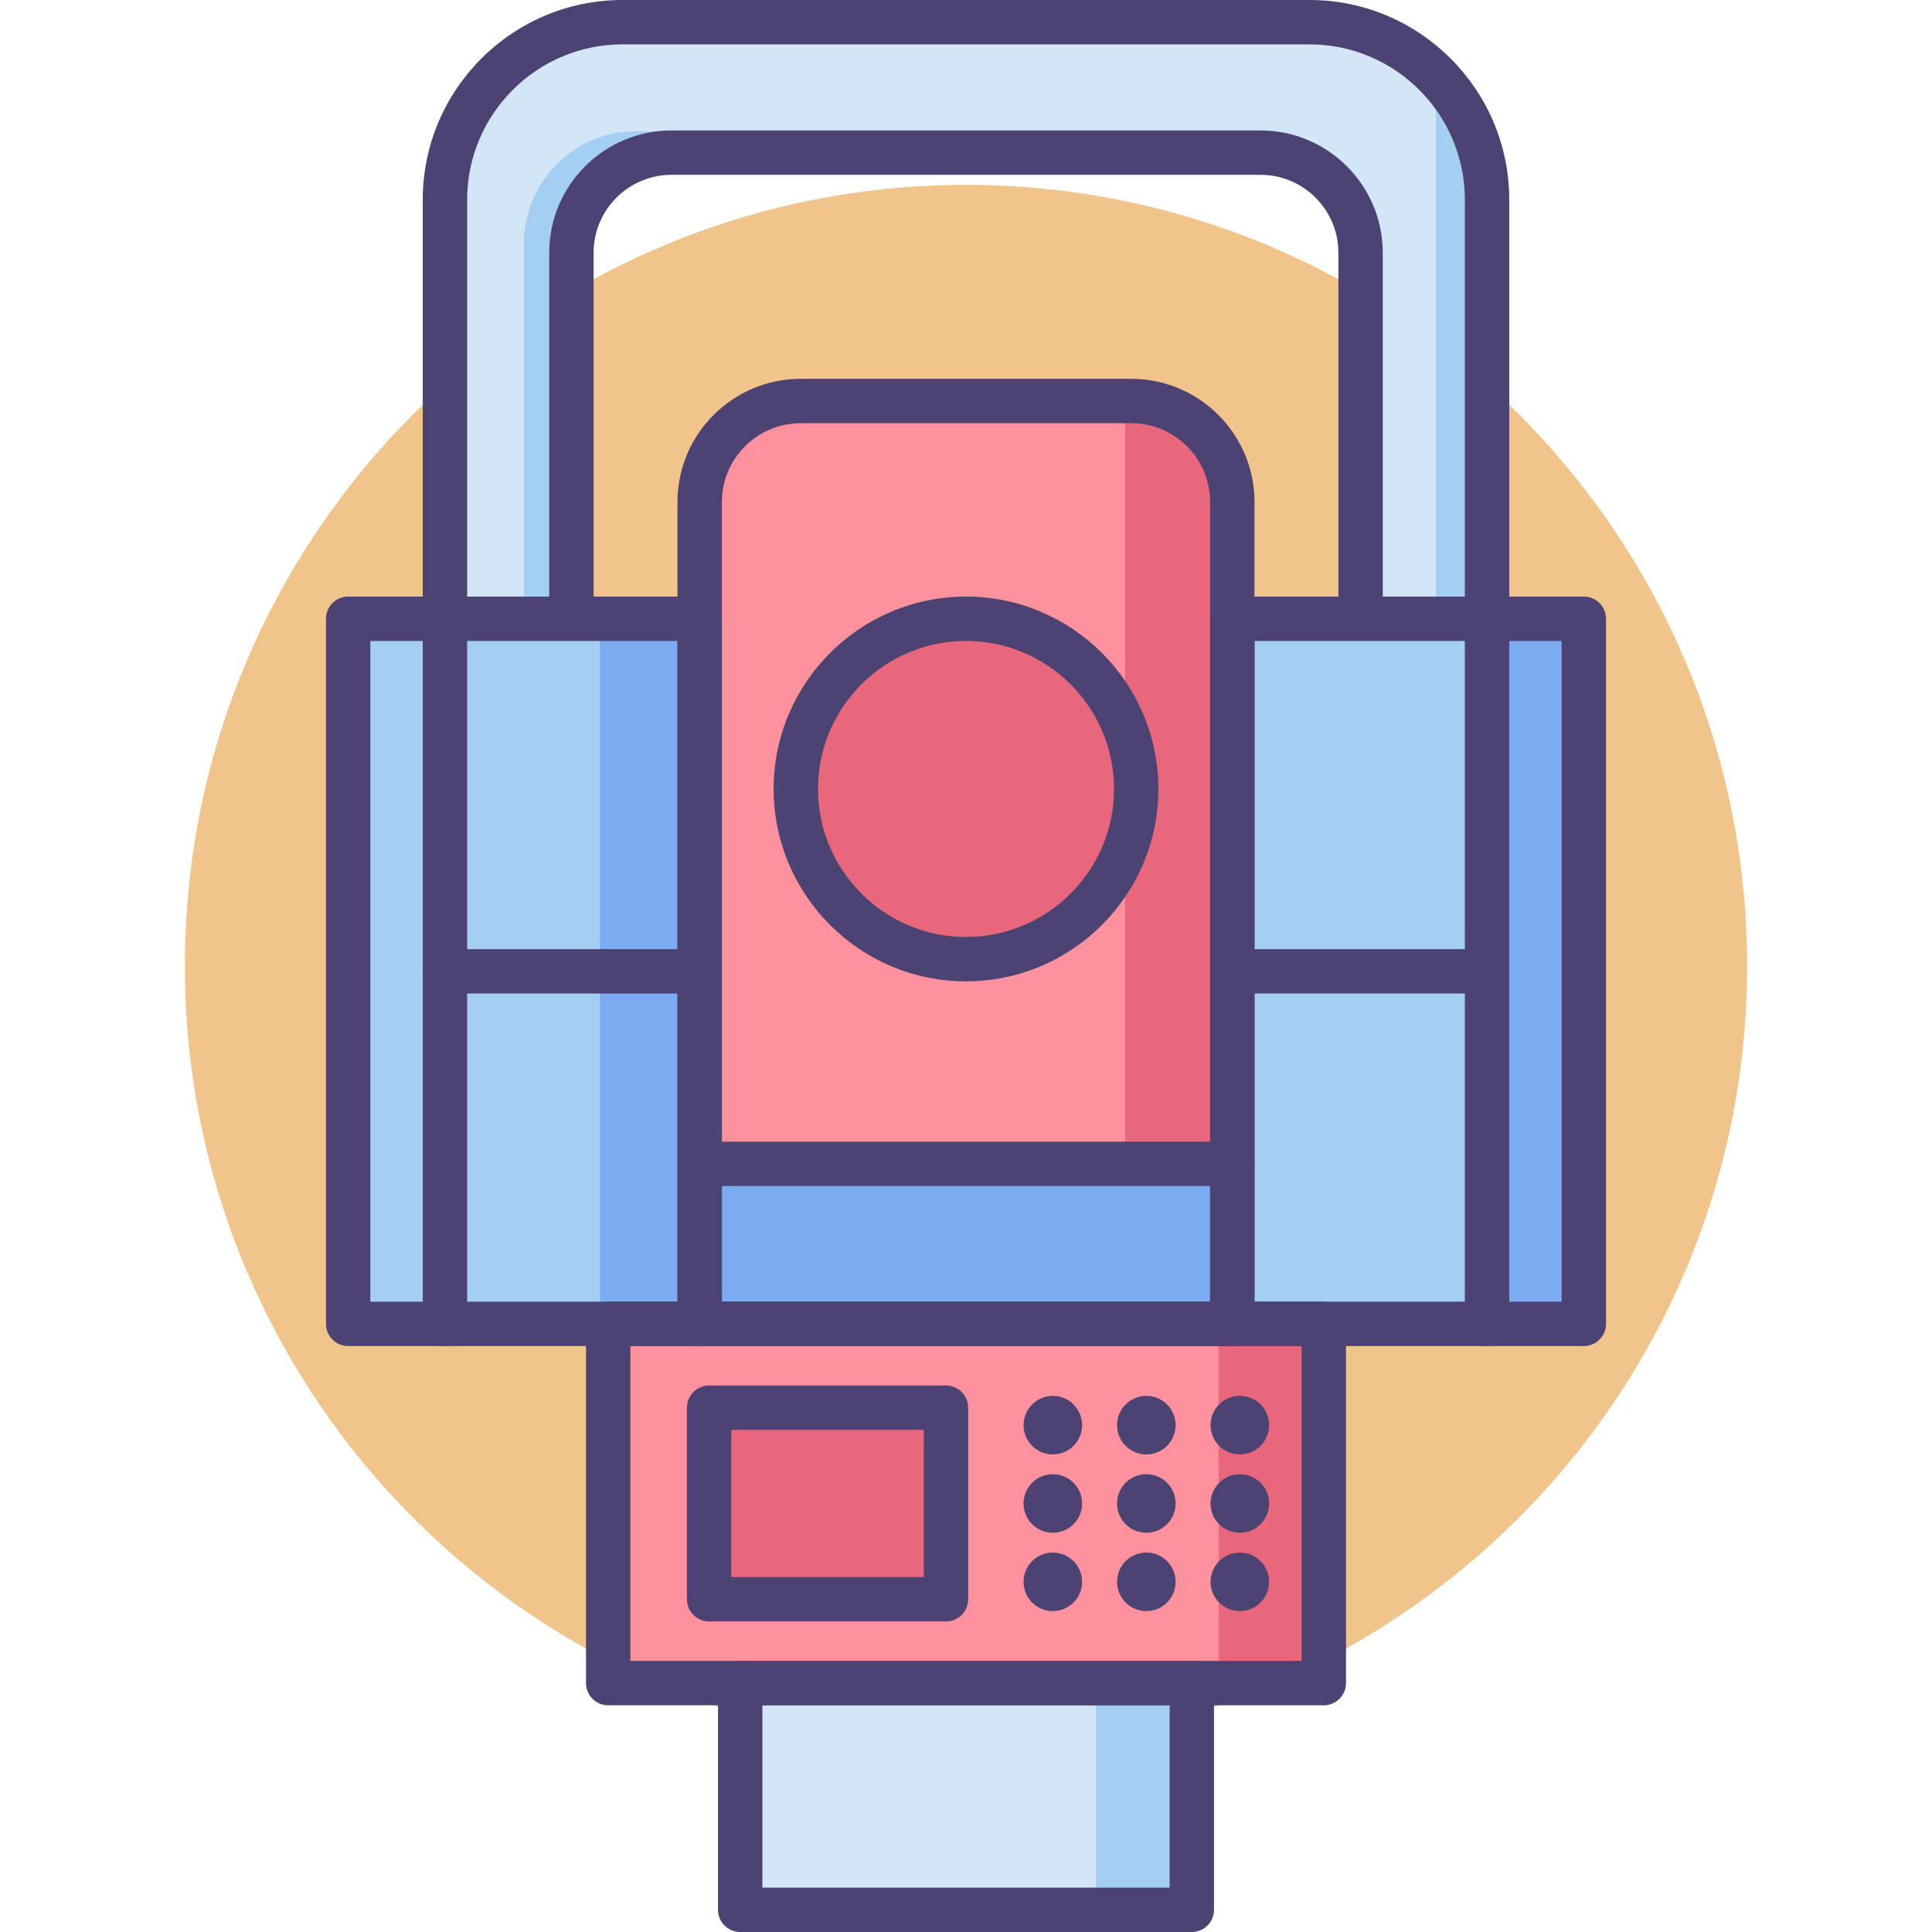
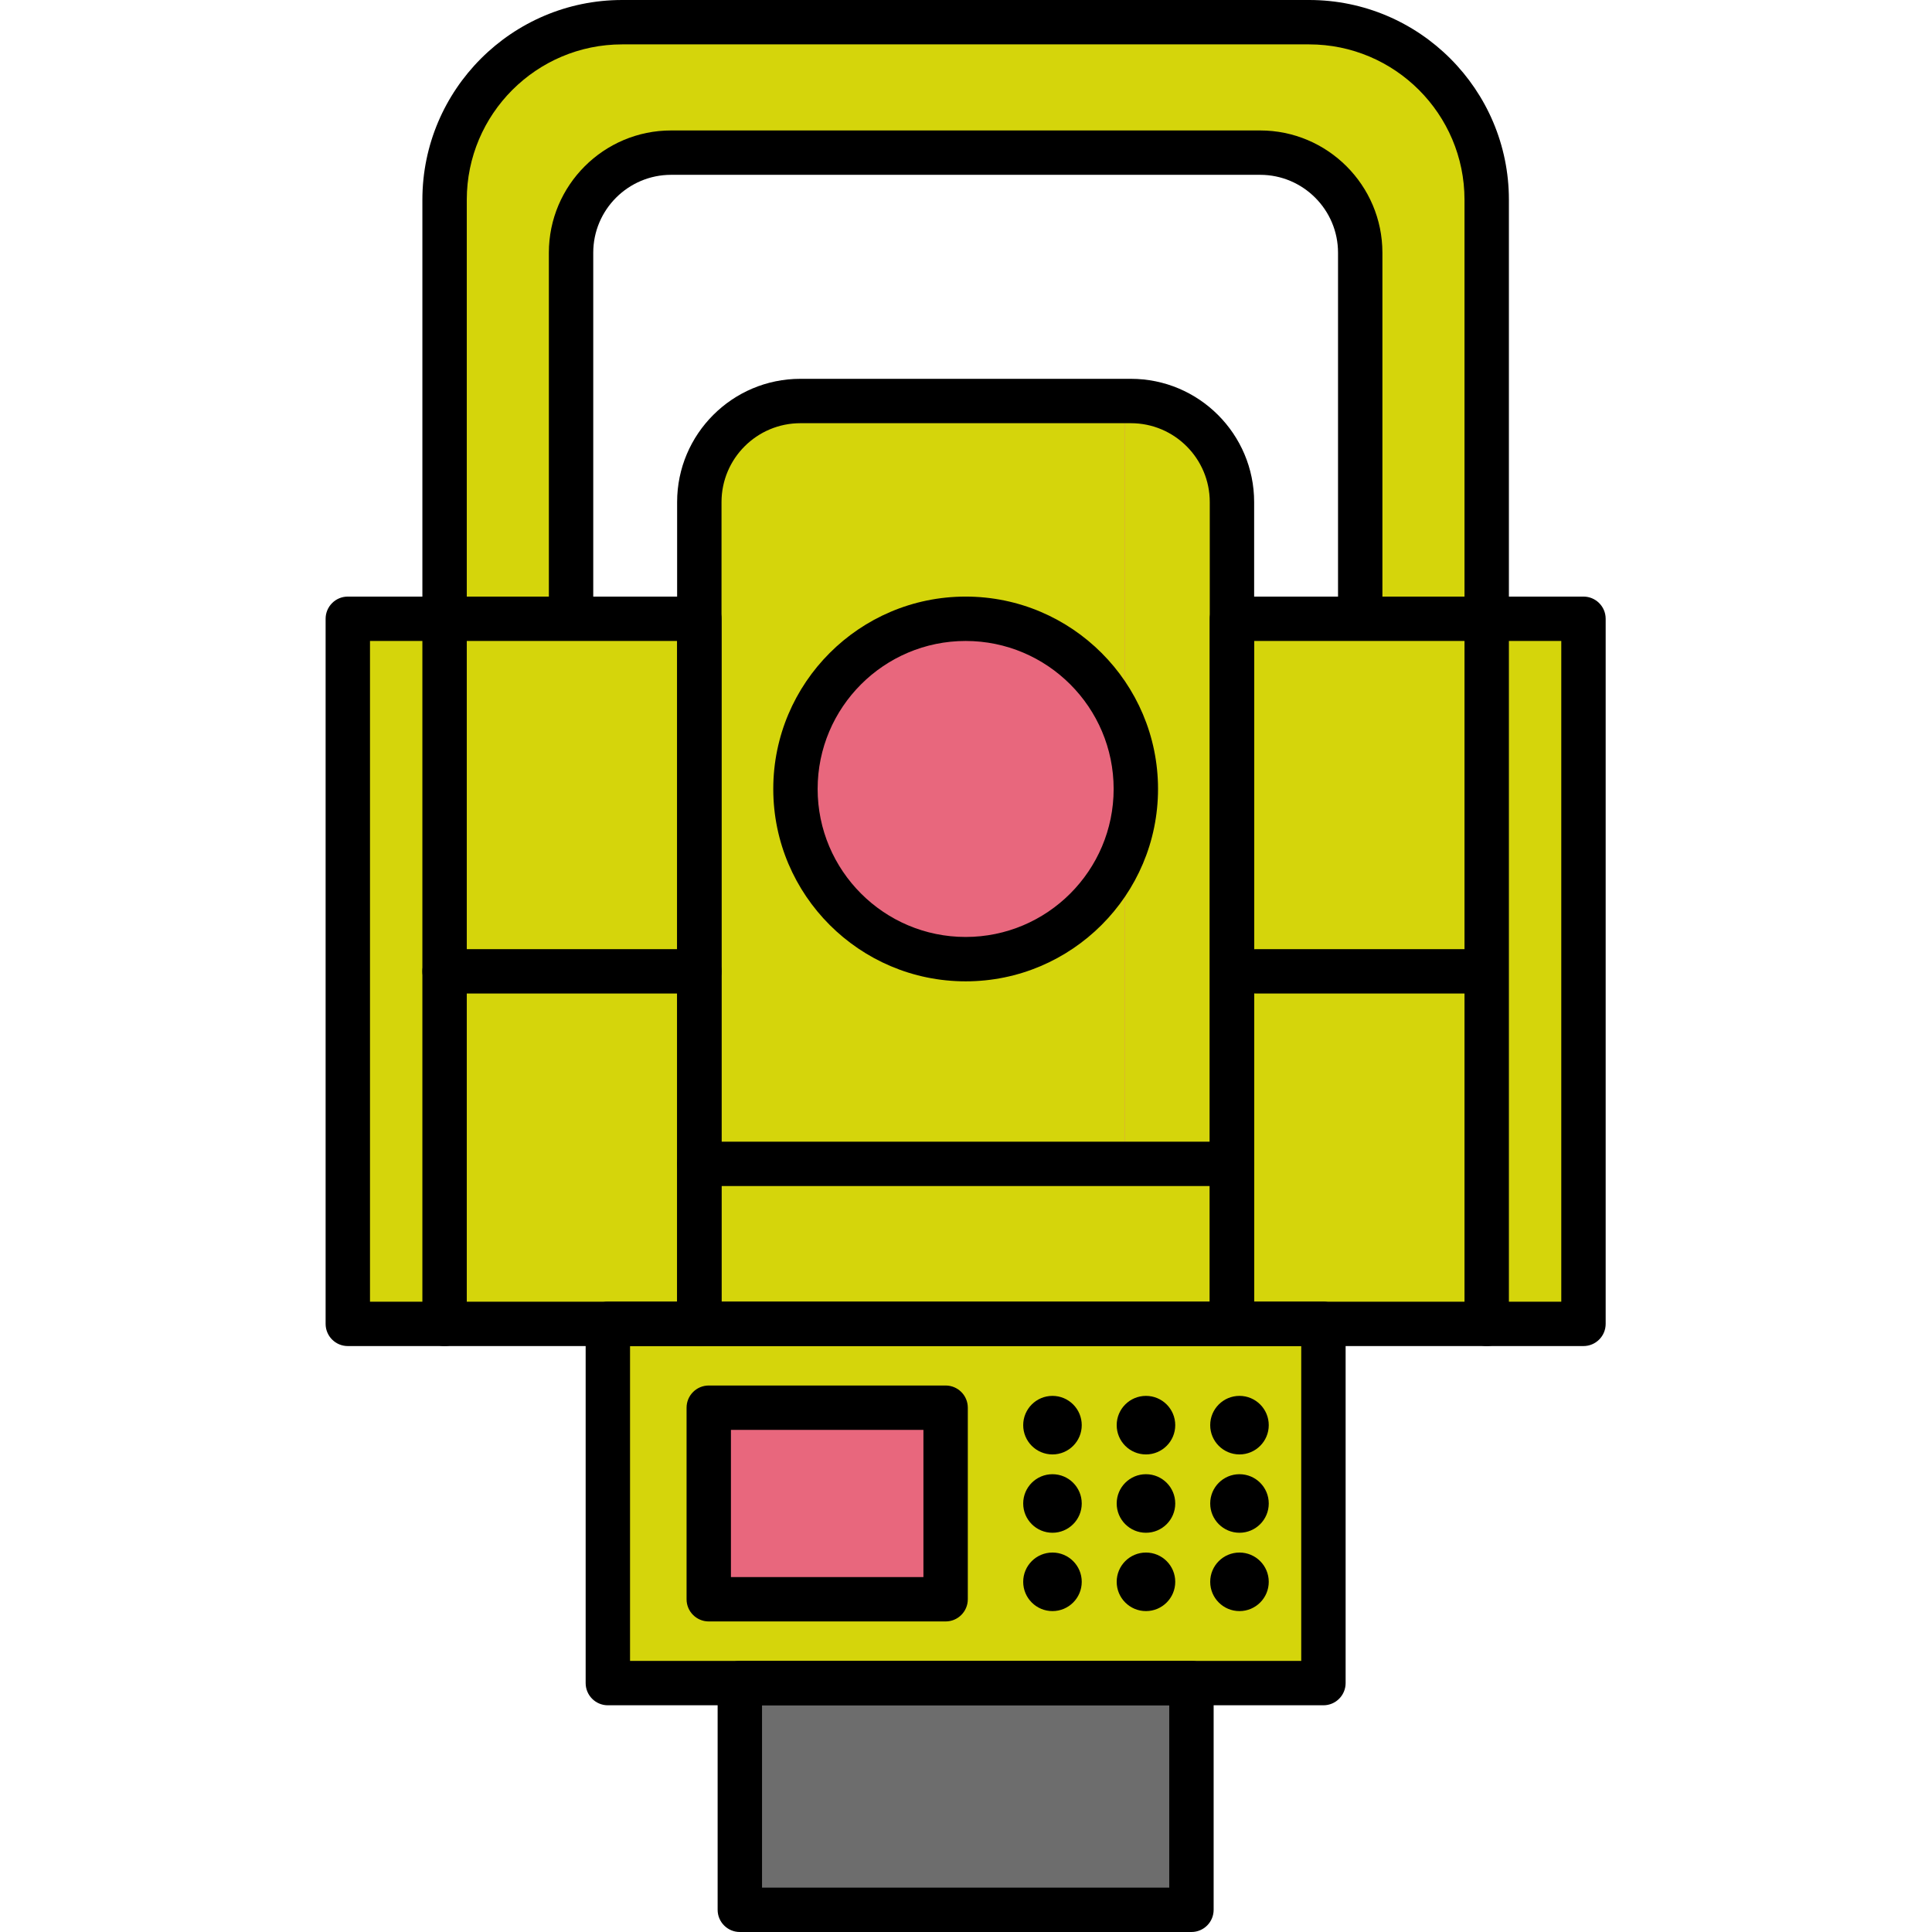
- <svg xmlns="http://www.w3.org/2000/svg" height="512pt" viewBox="-49 0 512 512" width="512pt">
-   <path d="m414 256c0 114.324-92.676 207-207 207s-207-92.676-207-207 92.676-207 207-207 207 92.676 207 207zm0 0" fill="#f0c48a" />
-   <path d="m68.914 188.09v-142.75s4.391-39.457 39.391-39.457h189.727s47.055 3.316 47.055 47.055v156.148h-33.516v-142.109s-2.227-26.527-26.527-26.527-156.082 0-156.082 0-26.527 1.75-26.527 26.527v128.145zm0 0" fill="#d3e6f8" />
-   <path d="m89.844 64.539v93.734h9.133v-92.18l29.98-31.324h-9.348c-16.438 0-29.766 13.328-29.766 29.77zm0 0" fill="#a4cff2" />
-   <path d="m331.496 27.082h9.133v131.191h-9.133zm0 0" fill="#a4cff2" />
-   <path d="m43.27 163.98h93.152v186.859h-93.152zm0 0" fill="#a4cff2" />
-   <path d="m277.578 163.98h93.156v186.859h-93.156zm0 0" fill="#a4cff2" />
-   <path d="m277.578 350.84h-141.156v-217.793c0-14.789 11.988-26.777 26.777-26.777h87.605c14.785 0 26.773 11.988 26.773 26.777zm0 0" fill="#fd919e" />
-   <path d="m112.184 350.84h189.633v95.195h-189.633zm0 0" fill="#fd919e" />
-   <path d="m273.941 354.613h26.773v88.238h-26.773zm0 0" fill="#e8677d" />
-   <path d="m275.934 308.438h-26.773v-200.957c14.785 0 26.773 11.988 26.773 26.777zm0 0" fill="#e8677d" />
-   <path d="m343.859 163.98h26.777v186.859h-26.777zm0 0" fill="#7babf1" />
-   <path d="m109.984 163.98h26.777v186.859h-26.777zm0 0" fill="#7babf1" />
-   <path d="m147.16 446.035h119.684v60.082h-119.684zm0 0" fill="#d3e6f8" />
-   <path d="m241.402 446.035h26.773v61.652h-26.773zm0 0" fill="#a4cff2" />
-   <path d="m138.922 373.059h62.773v50.762h-62.773zm0 0" fill="#e8677d" />
-   <path d="m252.102 209.082c0 24.91-20.191 45.102-45.102 45.102s-45.102-20.191-45.102-45.102c0-24.906 20.191-45.102 45.102-45.102s45.102 20.195 45.102 45.102zm0 0" fill="#e8677d" />
-   <path d="m136.422 308.438h141.156v38.363h-141.156zm0 0" fill="#7babf1" />
-   <g fill="#4c4372">
-     <path d="m136.422 356.719h-93.152c-3.25 0-5.883-2.633-5.883-5.879v-186.859c0-3.246 2.633-5.879 5.883-5.879h93.152c3.246 0 5.883 2.633 5.883 5.879v186.859c0 3.246-2.633 5.879-5.883 5.879zm-87.273-11.758h81.395v-175.098h-81.395zm0 0" />
-     <path d="m277.578 356.719h-141.156c-3.246 0-5.883-2.633-5.883-5.879v-217.793c0-18.008 14.652-32.656 32.656-32.656h87.605c18.008 0 32.656 14.648 32.656 32.656v217.793c0 3.246-2.633 5.879-5.879 5.879zm-135.273-11.758h129.391v-211.914c0-11.523-9.371-20.895-20.891-20.895h-87.605c-11.523 0-20.895 9.371-20.895 20.895zm0 0" />
-     <path d="m301.816 451.918h-189.633c-3.246 0-5.883-2.633-5.883-5.879v-95.199c0-3.246 2.633-5.879 5.883-5.879h189.633c3.246 0 5.883 2.633 5.883 5.879v95.195c-.004 3.25-2.637 5.883-5.883 5.883zm-183.754-11.762h177.875v-83.438h-177.875zm0 0" />
-     <path d="m266.844 512h-119.688c-3.246 0-5.879-2.633-5.879-5.883v-60.082c0-3.246 2.633-5.879 5.879-5.879h119.684c3.25 0 5.883 2.633 5.883 5.879v60.082c0 3.25-2.633 5.883-5.879 5.883zm-113.805-11.762h107.922v-48.32h-107.922zm0 0" />
-     <path d="m370.73 356.719h-93.152c-3.246 0-5.883-2.633-5.883-5.879v-186.859c0-3.246 2.633-5.879 5.883-5.879h93.152c3.25 0 5.883 2.633 5.883 5.879v186.859c0 3.246-2.633 5.879-5.883 5.879zm-87.273-11.758h81.395v-175.098h-81.395zm0 0" />
-     <path d="m207 260.066c-28.113 0-50.98-22.871-50.98-50.984 0-28.109 22.867-50.98 50.98-50.98s50.984 22.871 50.984 50.98c0 28.113-22.871 50.984-50.984 50.984zm0-90.203c-21.629 0-39.223 17.594-39.223 39.219 0 21.629 17.598 39.223 39.223 39.223s39.223-17.594 39.223-39.223c0-21.625-17.594-39.219-39.223-39.219zm0 0" />
-     <path d="m277.578 314.316h-141.156c-3.246 0-5.883-2.633-5.883-5.879 0-3.25 2.637-5.883 5.883-5.883h141.156c3.246 0 5.879 2.633 5.879 5.883 0 3.246-2.633 5.879-5.879 5.879zm0 0" />
-     <path d="m345.086 356.719c-3.246 0-5.883-2.633-5.883-5.879v-297.902c0-22.707-18.469-41.176-41.172-41.176h-182.062c-22.703 0-41.172 18.473-41.172 41.176v297.902c0 3.246-2.637 5.879-5.883 5.879-3.25 0-5.883-2.633-5.883-5.879v-297.902c.004-29.191 23.75-52.938 52.938-52.938h182.062c29.188 0 52.938 23.746 52.938 52.938v297.902c-.004 3.246-2.633 5.879-5.883 5.879zm0 0" />
-     <path d="m311.566 166.055c-3.246 0-5.879-2.633-5.879-5.883v-93.195c0-11.387-9.262-20.648-20.645-20.648h-156.086c-11.383 0-20.645 9.262-20.645 20.648v93.199c0 3.246-2.633 5.879-5.879 5.879-3.25 0-5.883-2.633-5.883-5.879v-93.199c0-17.871 14.539-32.406 32.406-32.406h156.086c17.867 0 32.406 14.535 32.406 32.406v93.199c0 3.246-2.633 5.879-5.883 5.879zm0 0" />
-     <path d="m136.422 263.293h-67.508c-3.25 0-5.883-2.633-5.883-5.883 0-3.246 2.633-5.879 5.883-5.879h67.508c3.246 0 5.883 2.633 5.883 5.879 0 3.25-2.633 5.883-5.883 5.883zm0 0" />
-     <path d="m343.859 263.293h-59.891c-3.25 0-5.883-2.633-5.883-5.883 0-3.246 2.633-5.879 5.883-5.879h59.891c3.25 0 5.883 2.633 5.883 5.879-.004 3.25-2.637 5.883-5.883 5.883zm0 0" />
-     <path d="m201.695 429.699h-62.773c-3.246 0-5.879-2.633-5.879-5.879v-50.762c0-3.25 2.633-5.883 5.879-5.883h62.773c3.246 0 5.879 2.633 5.879 5.883v50.762c0 3.246-2.633 5.879-5.879 5.879zm-56.895-11.758h51.012v-39.004h-51.012zm0 0" />
-     <path d="m237.77 377.68c0 4.285-3.477 7.758-7.758 7.758-4.285 0-7.758-3.473-7.758-7.758 0-4.285 3.473-7.758 7.758-7.758 4.281 0 7.758 3.473 7.758 7.758zm0 0" />
-     <path d="m237.77 398.438c0 4.285-3.477 7.758-7.758 7.758-4.285 0-7.758-3.473-7.758-7.758s3.473-7.758 7.758-7.758c4.281 0 7.758 3.473 7.758 7.758zm0 0" />
-     <path d="m237.77 419.199c0 4.285-3.477 7.758-7.758 7.758-4.285 0-7.758-3.473-7.758-7.758 0-4.285 3.473-7.758 7.758-7.758 4.281 0 7.758 3.473 7.758 7.758zm0 0" />
-     <path d="m262.547 377.68c0 4.285-3.473 7.758-7.758 7.758-4.285 0-7.758-3.473-7.758-7.758 0-4.285 3.473-7.758 7.758-7.758 4.285 0 7.758 3.473 7.758 7.758zm0 0" />
-     <path d="m262.547 398.438c0 4.285-3.473 7.758-7.758 7.758-4.285 0-7.758-3.473-7.758-7.758s3.473-7.758 7.758-7.758c4.285 0 7.758 3.473 7.758 7.758zm0 0" />
-     <path d="m262.547 419.199c0 4.285-3.473 7.758-7.758 7.758-4.285 0-7.758-3.473-7.758-7.758 0-4.285 3.473-7.758 7.758-7.758 4.285 0 7.758 3.473 7.758 7.758zm0 0" />
-     <path d="m287.328 377.68c0 4.285-3.473 7.758-7.758 7.758-4.285 0-7.758-3.473-7.758-7.758 0-4.285 3.473-7.758 7.758-7.758 4.285 0 7.758 3.473 7.758 7.758zm0 0" />
-     <path d="m287.328 398.438c0 4.285-3.473 7.758-7.758 7.758-4.285 0-7.758-3.473-7.758-7.758s3.473-7.758 7.758-7.758c4.285 0 7.758 3.473 7.758 7.758zm0 0" />
-     <path d="m287.328 419.199c0 4.285-3.473 7.758-7.758 7.758-4.285 0-7.758-3.473-7.758-7.758 0-4.285 3.473-7.758 7.758-7.758 4.285 0 7.758 3.473 7.758 7.758zm0 0" />
+ <svg xmlns="http://www.w3.org/2000/svg" height="512" width="512" style="">
+   <rect id="backgroundrect" width="100%" height="100%" x="0" y="0" fill="none" stroke="none" />
+   <g class="currentLayer" style="">
+     <path d="m119.279,188.09 v-142.75 s4.391,-39.457 39.391,-39.457 h189.727 s47.055,3.316 47.055,47.055 v156.148 h-33.516 v-142.109 s-2.227,-26.527 -26.527,-26.527 s-156.082,0 -156.082,0 s-26.527,1.75 -26.527,26.527 v128.145 zm0,0 " fill="#d5d50b" id="svg_2" class="" fill-opacity="1" />
+     <path d="m138.749,64.539 v93.734 h9.133 v-92.18 l29.98,-31.324 h-9.348 c-16.438,0 -29.766,13.328 -29.766,29.77 zm0,0 " fill="#d5d50b" id="svg_3" class="" fill-opacity="1" />
+     <path d="m380.401,27.082 h9.133 v131.191 h-9.133 zm0,0 " fill="#d5d50b" id="svg_4" class="" fill-opacity="1" />
+     <path d="m92.175,163.98 h93.152 v186.859 h-93.152 zm0,0 " fill="#d5d50b" id="svg_5" class="" fill-opacity="1" />
+     <path d="m326.483,163.98 h93.156 v186.859 h-93.156 zm0,0 " fill="#d5d50b" id="svg_6" class="" fill-opacity="1" />
+     <path d="m326.483,350.84 h-141.156 v-217.793 c0,-14.789 11.988,-26.777 26.777,-26.777 h87.605 c14.785,0 26.773,11.988 26.773,26.777 zm0,0 " fill="#d5d50b" id="svg_7" class="" fill-opacity="1" />
+     <path d="m161.088,350.84 h189.633 v95.195 h-189.633 zm0,0 " fill="#d5d50b" id="svg_8" class="" fill-opacity="1" />
+     <path d="m322.846,354.613 h26.773 v88.238 h-26.773 zm0,0 " fill="#d5d50b" id="svg_9" class="" fill-opacity="1" />
+     <path d="m324.838,308.438 h-26.773 v-200.957 c14.785,0 26.773,11.988 26.773,26.777 zm0,0 " fill="#e8677d" id="svg_10" class="" />
+     <path d="m324.838,308.438 h-26.773 v-200.957 c14.785,0 26.773,11.988 26.773,26.777 zm0,0 " fill="#d5d50b" class="" id="svg_40" fill-opacity="1" />
+     <path d="m392.764,163.98 h26.777 v186.859 h-26.777 zm0,0 " fill="#d5d50b" id="svg_11" class="" fill-opacity="1" />
+     <path d="m158.889,163.98 h26.777 v186.859 h-26.777 zm0,0 " fill="#d5d50b" id="svg_12" class="" fill-opacity="1" />
+     <path d="m196.065,446.035 h119.684 v60.082 h-119.684 zm0,0 " fill="#6d6d6d" id="svg_13" class="" fill-opacity="1" />
+     <path d="m290.307,446.035 h26.773 v61.652 h-26.773 zm0,0 " fill="#6d6d6d" id="svg_14" class="" fill-opacity="1" />
+     <path d="m187.826,373.059 h62.773 v50.762 h-62.773 zm0,0 " fill="#e8677d" id="svg_15" class="" />
+     <path d="m301.006,209.082 c0,24.91 -20.191,45.102 -45.102,45.102 s-45.102,-20.191 -45.102,-45.102 c0,-24.906 20.191,-45.102 45.102,-45.102 s45.102,20.195 45.102,45.102 zm0,0 " fill="#e8677d" id="svg_16" class="" />
+     <path d="m185.326,308.438 h141.156 v38.363 h-141.156 zm0,0 " fill="#d5d50b" id="svg_17" class="" fill-opacity="1" />
+     <g fill="#000000" id="svg_18" class="selected" fill-opacity="1">
+       <path d="m185.326,356.719 h-93.152 c-3.25,0 -5.883,-2.633 -5.883,-5.879 v-186.859 c0,-3.246 2.633,-5.879 5.883,-5.879 h93.152 c3.246,0 5.883,2.633 5.883,5.879 v186.859 c0,3.246 -2.633,5.879 -5.883,5.879 zm-87.273,-11.758 h81.395 v-175.098 h-81.395 zm0,0 " id="svg_19" fill="#000000" fill-opacity="1" />
+       <path d="m326.483,356.719 h-141.156 c-3.246,0 -5.883,-2.633 -5.883,-5.879 v-217.793 c0,-18.008 14.652,-32.656 32.656,-32.656 h87.605 c18.008,0 32.656,14.648 32.656,32.656 v217.793 c0,3.246 -2.633,5.879 -5.879,5.879 zm-135.273,-11.758 h129.391 v-211.914 c0,-11.523 -9.371,-20.895 -20.891,-20.895 h-87.605 c-11.523,0 -20.895,9.371 -20.895,20.895 zm0,0 " id="svg_20" fill="#000000" fill-opacity="1" />
+       <path d="m350.721,451.918 h-189.633 c-3.246,0 -5.883,-2.633 -5.883,-5.879 v-95.199 c0,-3.246 2.633,-5.879 5.883,-5.879 h189.633 c3.246,0 5.883,2.633 5.883,5.879 v95.195 c-0.004,3.25 -2.637,5.883 -5.883,5.883 zm-183.754,-11.762 h177.875 v-83.438 h-177.875 zm0,0 " id="svg_21" fill="#000000" fill-opacity="1" />
+       <path d="m315.748,512 h-119.688 c-3.246,0 -5.879,-2.633 -5.879,-5.883 v-60.082 c0,-3.246 2.633,-5.879 5.879,-5.879 h119.684 c3.25,0 5.883,2.633 5.883,5.879 v60.082 c0,3.25 -2.633,5.883 -5.879,5.883 zm-113.805,-11.762 h107.922 v-48.32 h-107.922 zm0,0 " id="svg_22" fill="#000000" fill-opacity="1" />
+       <path d="m419.635,356.719 h-93.152 c-3.246,0 -5.883,-2.633 -5.883,-5.879 v-186.859 c0,-3.246 2.633,-5.879 5.883,-5.879 h93.152 c3.25,0 5.883,2.633 5.883,5.879 v186.859 c0,3.246 -2.633,5.879 -5.883,5.879 zm-87.273,-11.758 h81.395 v-175.098 h-81.395 zm0,0 " id="svg_23" fill="#000000" fill-opacity="1" />
+       <path d="m255.905,260.066 c-28.113,0 -50.98,-22.871 -50.98,-50.984 c0,-28.109 22.867,-50.98 50.98,-50.98 s50.984,22.871 50.984,50.98 c0,28.113 -22.871,50.984 -50.984,50.984 zm0,-90.203 c-21.629,0 -39.223,17.594 -39.223,39.219 c0,21.629 17.598,39.223 39.223,39.223 s39.223,-17.594 39.223,-39.223 c0,-21.625 -17.594,-39.219 -39.223,-39.219 zm0,0 " id="svg_24" fill="#000000" fill-opacity="1" />
+       <path d="m326.483,314.316 h-141.156 c-3.246,0 -5.883,-2.633 -5.883,-5.879 c0,-3.25 2.637,-5.883 5.883,-5.883 h141.156 c3.246,0 5.879,2.633 5.879,5.883 c0,3.246 -2.633,5.879 -5.879,5.879 zm0,0 " id="svg_25" fill="#000000" fill-opacity="1" />
+       <path d="m393.991,356.719 c-3.246,0 -5.883,-2.633 -5.883,-5.879 v-297.902 c0,-22.707 -18.469,-41.176 -41.172,-41.176 h-182.062 c-22.703,0 -41.172,18.473 -41.172,41.176 v297.902 c0,3.246 -2.637,5.879 -5.883,5.879 c-3.25,0 -5.883,-2.633 -5.883,-5.879 v-297.902 c0.004,-29.191 23.75,-52.938 52.938,-52.938 h182.062 c29.188,0 52.938,23.746 52.938,52.938 v297.902 c-0.004,3.246 -2.633,5.879 -5.883,5.879 zm0,0 " id="svg_26" fill="#000000" fill-opacity="1" />
+       <path d="m360.471,166.055 c-3.246,0 -5.879,-2.633 -5.879,-5.883 v-93.195 c0,-11.387 -9.262,-20.648 -20.645,-20.648 h-156.086 c-11.383,0 -20.645,9.262 -20.645,20.648 v93.199 c0,3.246 -2.633,5.879 -5.879,5.879 c-3.25,0 -5.883,-2.633 -5.883,-5.879 v-93.199 c0,-17.871 14.539,-32.406 32.406,-32.406 h156.086 c17.867,0 32.406,14.535 32.406,32.406 v93.199 c0,3.246 -2.633,5.879 -5.883,5.879 zm0,0 " id="svg_27" fill="#000000" fill-opacity="1" />
+       <path d="m185.326,263.293 h-67.508 c-3.25,0 -5.883,-2.633 -5.883,-5.883 c0,-3.246 2.633,-5.879 5.883,-5.879 h67.508 c3.246,0 5.883,2.633 5.883,5.879 c0,3.25 -2.633,5.883 -5.883,5.883 zm0,0 " id="svg_28" fill="#000000" fill-opacity="1" />
+       <path d="m392.764,263.293 h-59.891 c-3.25,0 -5.883,-2.633 -5.883,-5.883 c0,-3.246 2.633,-5.879 5.883,-5.879 h59.891 c3.25,0 5.883,2.633 5.883,5.879 c-0.004,3.25 -2.637,5.883 -5.883,5.883 zm0,0 " id="svg_29" fill="#000000" fill-opacity="1" />
+       <path d="m250.6,429.699 h-62.773 c-3.246,0 -5.879,-2.633 -5.879,-5.879 v-50.762 c0,-3.25 2.633,-5.883 5.879,-5.883 h62.773 c3.246,0 5.879,2.633 5.879,5.883 v50.762 c0,3.246 -2.633,5.879 -5.879,5.879 zm-56.895,-11.758 h51.012 v-39.004 h-51.012 zm0,0 " id="svg_30" fill="#000000" fill-opacity="1" />
+       <path d="m286.674,377.68 c0,4.285 -3.477,7.758 -7.758,7.758 c-4.285,0 -7.758,-3.473 -7.758,-7.758 c0,-4.285 3.473,-7.758 7.758,-7.758 c4.281,0 7.758,3.473 7.758,7.758 zm0,0 " id="svg_31" fill="#000000" fill-opacity="1" />
+       <path d="m286.674,398.438 c0,4.285 -3.477,7.758 -7.758,7.758 c-4.285,0 -7.758,-3.473 -7.758,-7.758 s3.473,-7.758 7.758,-7.758 c4.281,0 7.758,3.473 7.758,7.758 zm0,0 " id="svg_32" fill="#000000" fill-opacity="1" />
+       <path d="m286.674,419.199 c0,4.285 -3.477,7.758 -7.758,7.758 c-4.285,0 -7.758,-3.473 -7.758,-7.758 c0,-4.285 3.473,-7.758 7.758,-7.758 c4.281,0 7.758,3.473 7.758,7.758 zm0,0 " id="svg_33" fill="#000000" fill-opacity="1" />
+       <path d="m311.451,377.68 c0,4.285 -3.473,7.758 -7.758,7.758 c-4.285,0 -7.758,-3.473 -7.758,-7.758 c0,-4.285 3.473,-7.758 7.758,-7.758 c4.285,0 7.758,3.473 7.758,7.758 zm0,0 " id="svg_34" fill="#000000" fill-opacity="1" />
+       <path d="m311.451,398.438 c0,4.285 -3.473,7.758 -7.758,7.758 c-4.285,0 -7.758,-3.473 -7.758,-7.758 s3.473,-7.758 7.758,-7.758 c4.285,0 7.758,3.473 7.758,7.758 zm0,0 " id="svg_35" fill="#000000" fill-opacity="1" />
+       <path d="m311.451,419.199 c0,4.285 -3.473,7.758 -7.758,7.758 c-4.285,0 -7.758,-3.473 -7.758,-7.758 c0,-4.285 3.473,-7.758 7.758,-7.758 c4.285,0 7.758,3.473 7.758,7.758 zm0,0 " id="svg_36" fill="#000000" fill-opacity="1" />
+       <path d="m336.233,377.68 c0,4.285 -3.473,7.758 -7.758,7.758 c-4.285,0 -7.758,-3.473 -7.758,-7.758 c0,-4.285 3.473,-7.758 7.758,-7.758 c4.285,0 7.758,3.473 7.758,7.758 zm0,0 " id="svg_37" fill="#000000" fill-opacity="1" />
+       <path d="m336.233,398.438 c0,4.285 -3.473,7.758 -7.758,7.758 c-4.285,0 -7.758,-3.473 -7.758,-7.758 s3.473,-7.758 7.758,-7.758 c4.285,0 7.758,3.473 7.758,7.758 zm0,0 " id="svg_38" fill="#000000" fill-opacity="1" />
+       <path d="m336.233,419.199 c0,4.285 -3.473,7.758 -7.758,7.758 c-4.285,0 -7.758,-3.473 -7.758,-7.758 c0,-4.285 3.473,-7.758 7.758,-7.758 c4.285,0 7.758,3.473 7.758,7.758 zm0,0 " id="svg_39" fill="#000000" fill-opacity="1" />
+     </g>
  </g>
</svg>
